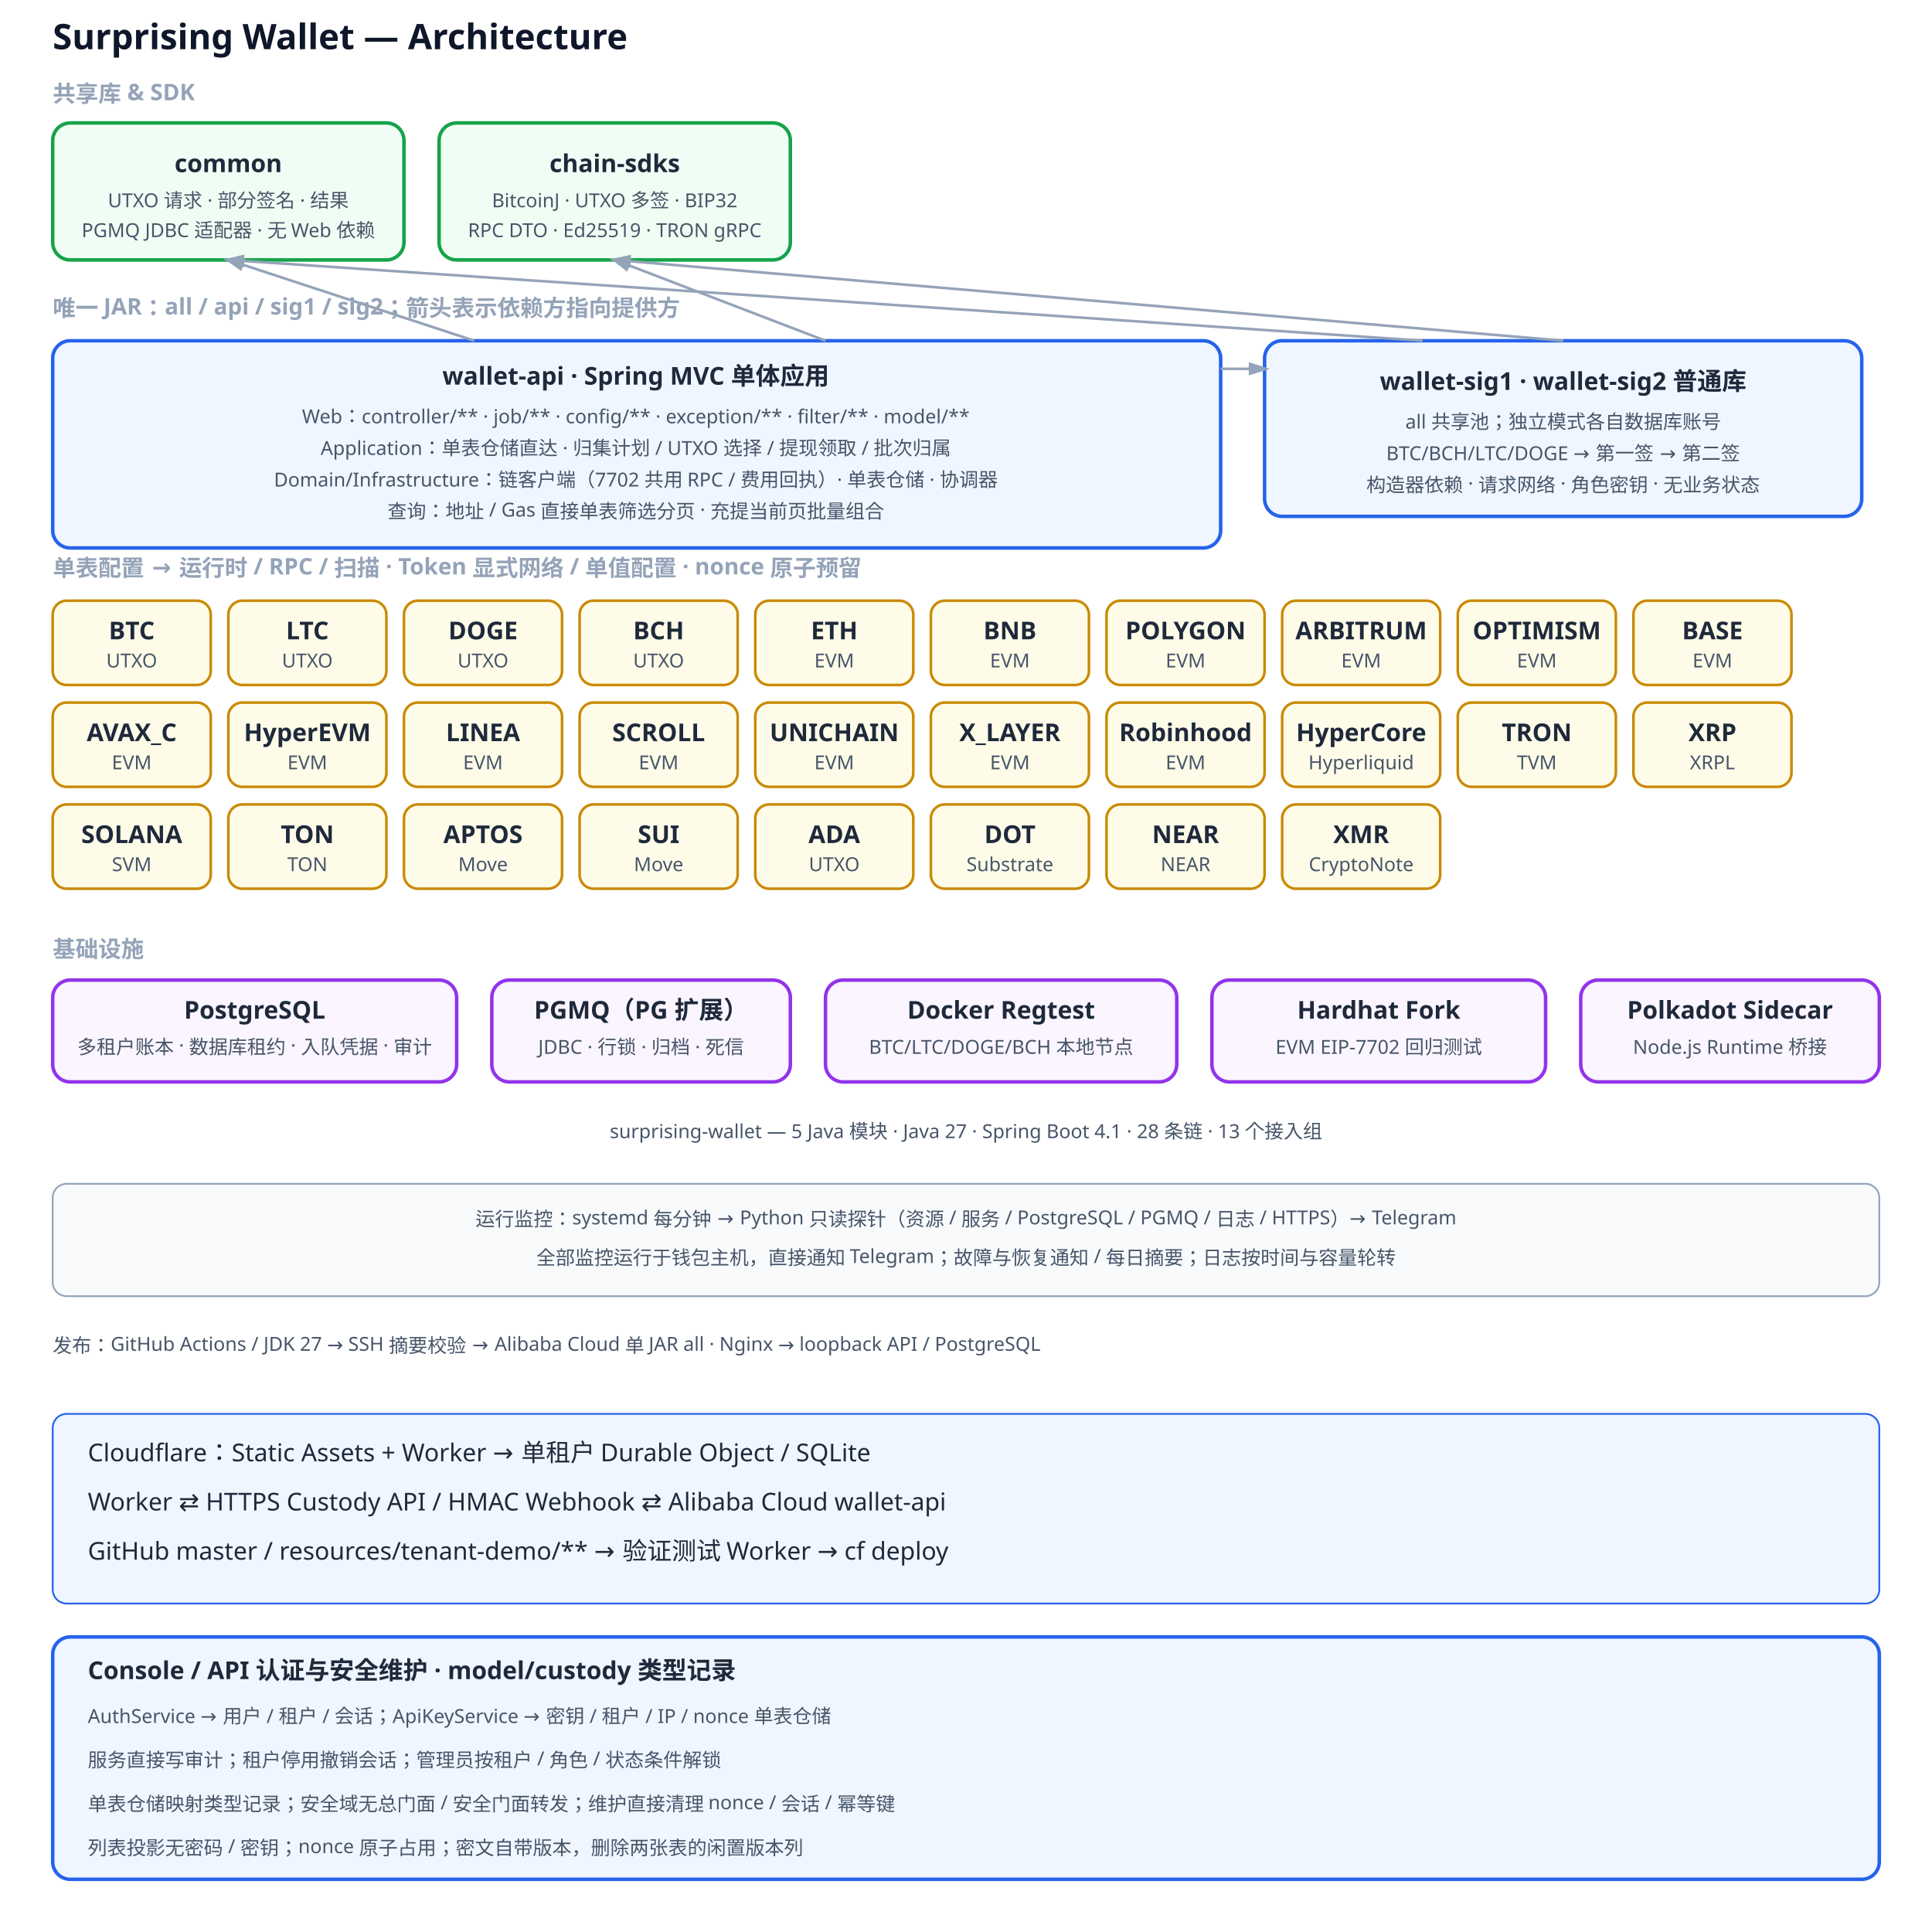
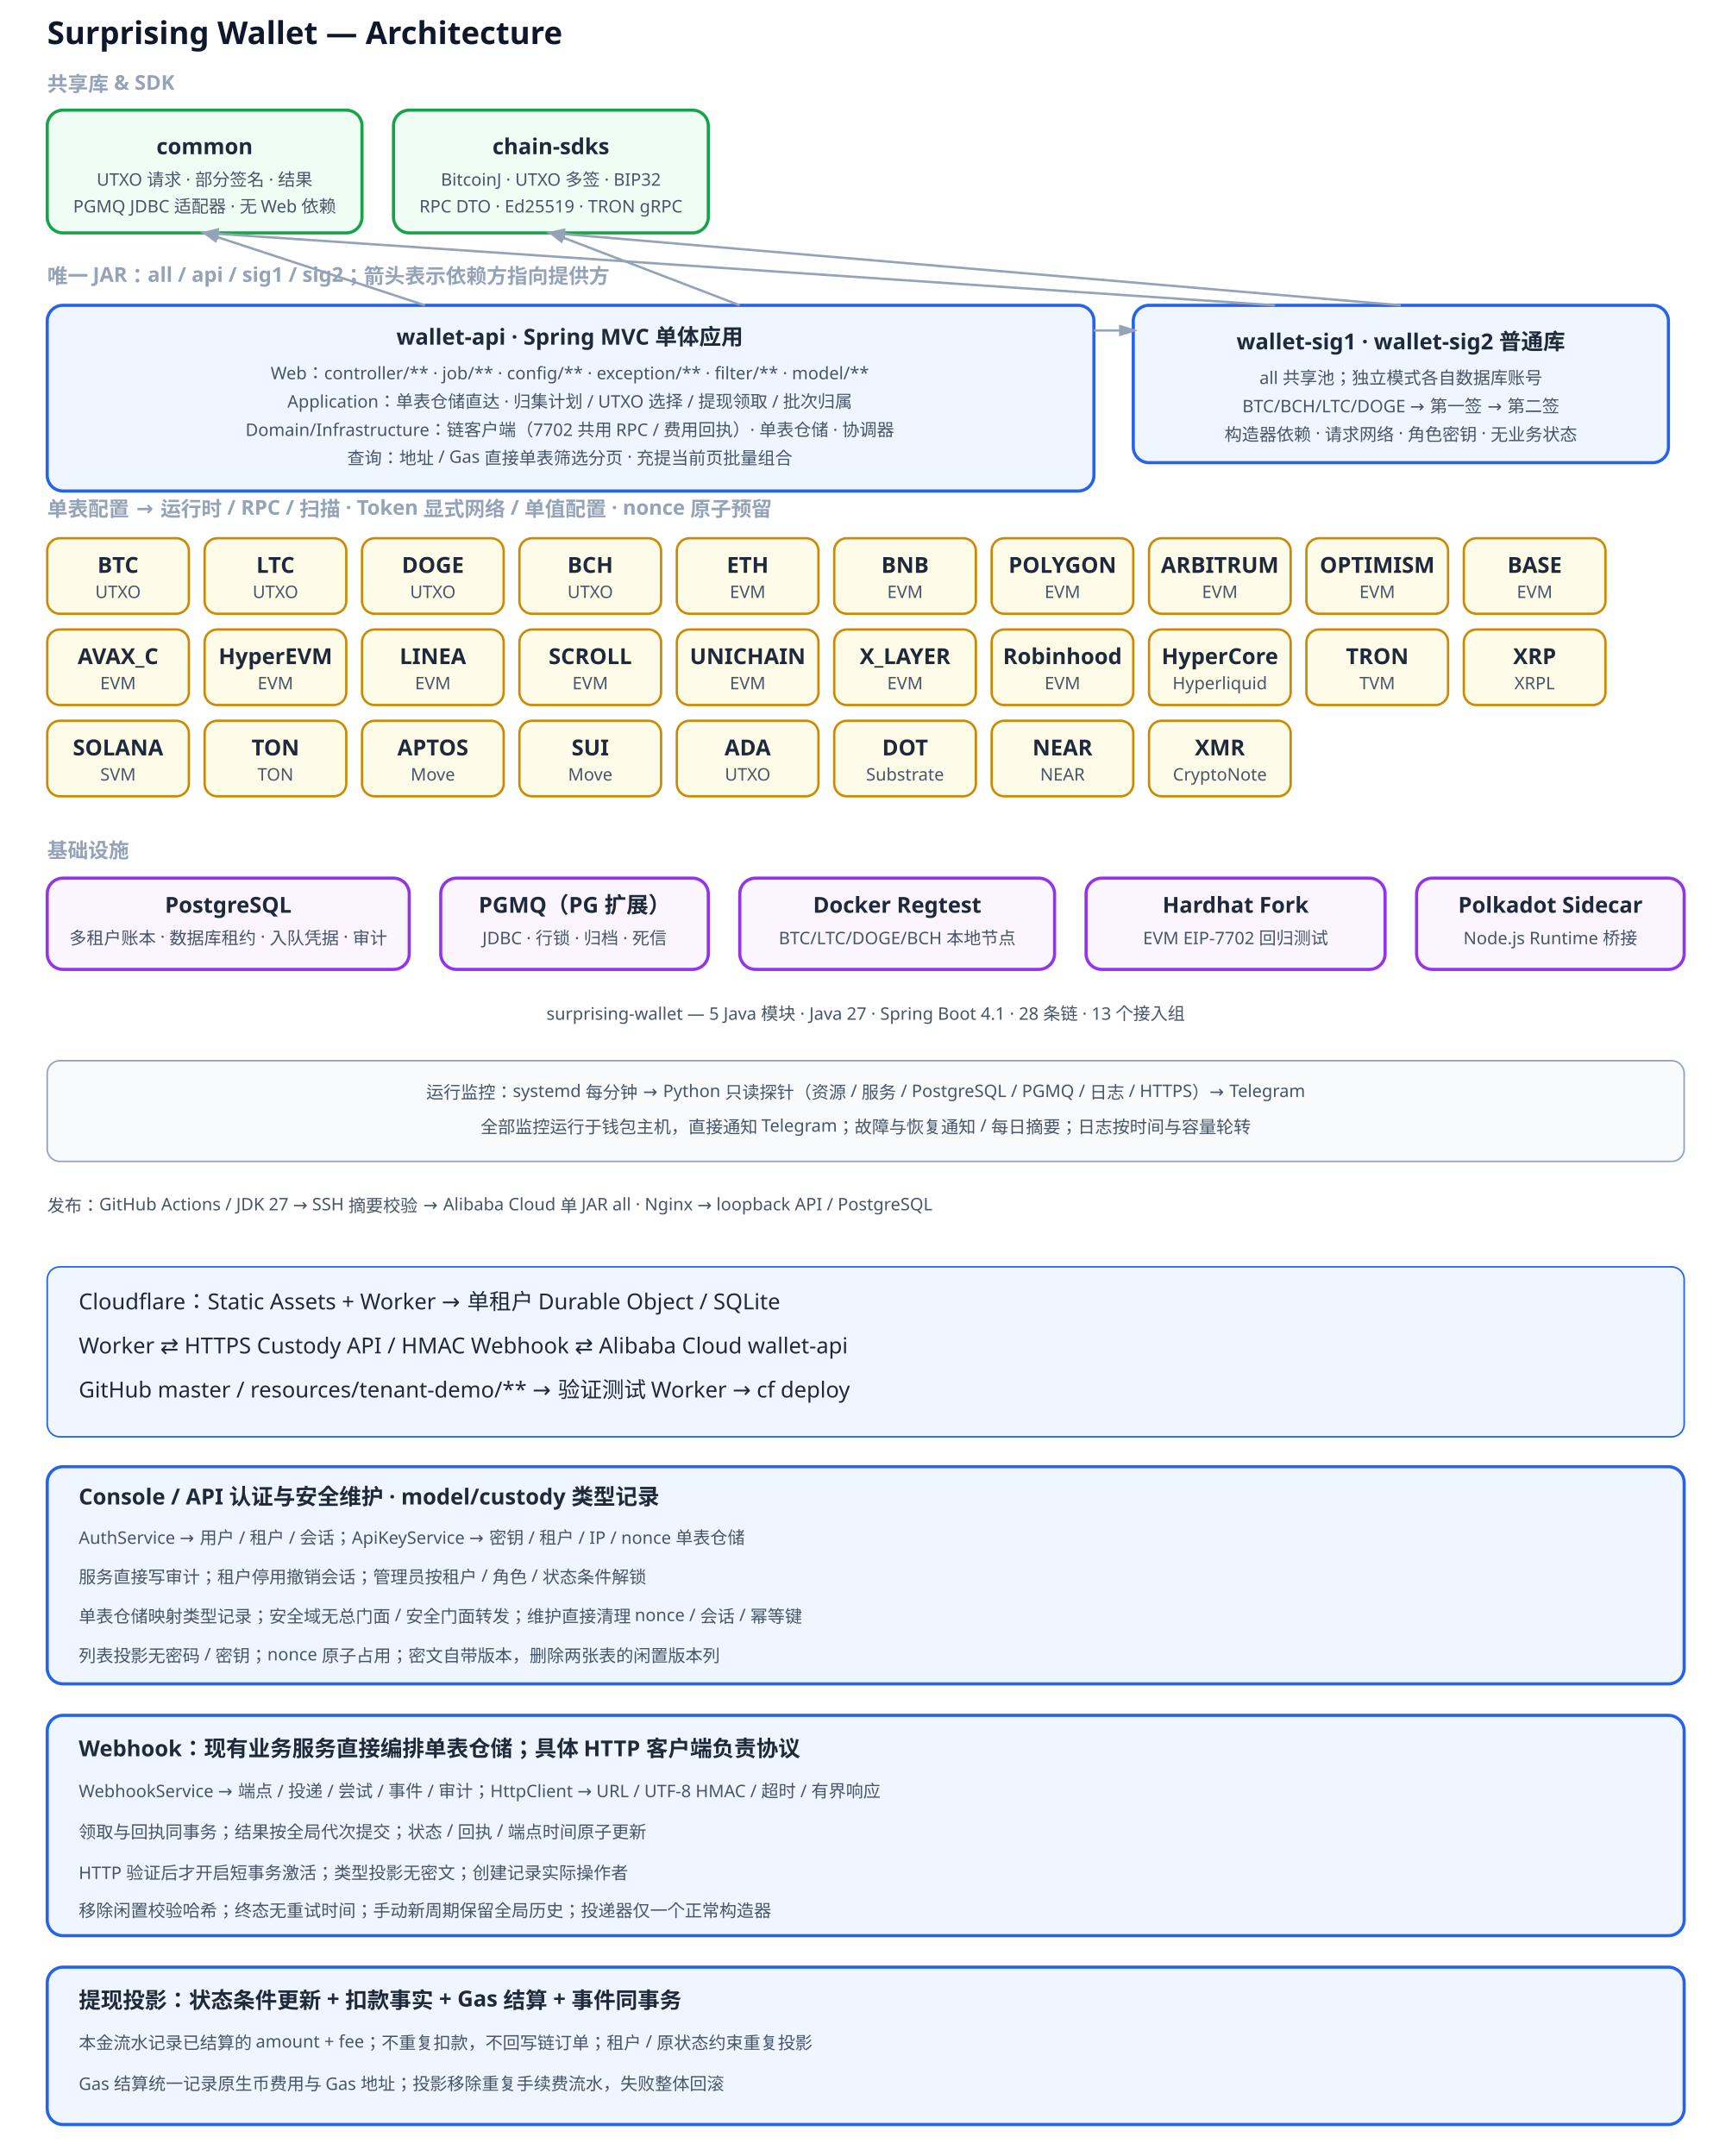
- <svg xmlns="http://www.w3.org/2000/svg" width="1100" height="1090" viewBox="0 0 1100 1090">
+ <svg xmlns="http://www.w3.org/2000/svg" width="1100" height="1370" viewBox="0 0 1100 1370">
  <style>
    .svc   { fill: #eff6ff; stroke: #2563eb; stroke-width: 2; rx: 10; }
    .lib   { fill: #f0fdf4; stroke: #16a34a; stroke-width: 2; rx: 10; }
    .chain { fill: #fefce8; stroke: #ca8a04; stroke-width: 1.5; rx: 8; }
    .infra { fill: #faf5ff; stroke: #9333ea; stroke-width: 2; rx: 10; }
    .label { font: 14px sans-serif; font-weight: 700; fill: #1e293b; }
    .desc  { font: 11px sans-serif; fill: #475569; }
    .title { font: 20px sans-serif; font-weight: 700; fill: #0f172a; }
    .sep   { font: 13px sans-serif; font-weight: 600; fill: #94a3b8; }
    .arrow { stroke: #94a3b8; stroke-width: 1.5; marker-end: url(#arr); }
  </style>
  <defs>
    <marker id="arr" markerWidth="8" markerHeight="8" refX="6" refY="2.5" orient="auto" markerUnits="strokeWidth">
      <path d="M0,0 L0,5 L8,2.5 z" fill="#94a3b8" />
    </marker>
  </defs>
  <text x="30" y="28" class="title">Surprising Wallet —  Architecture</text>
  <text x="30" y="58" class="sep"> 共享库 &amp; SDK</text>
  <rect x="30" y="70" width="200" height="78" class="lib" />
  <text x="130" y="98" text-anchor="middle" class="label">common</text>
  <text x="130" y="118" text-anchor="middle" class="desc">UTXO 请求 · 部分签名 · 结果</text>
  <text x="130" y="135" text-anchor="middle" class="desc">PGMQ JDBC 适配器 · 无 Web 依赖</text>
  <rect x="250" y="70" width="200" height="78" class="lib" />
  <text x="350" y="98" text-anchor="middle" class="label">chain-sdks</text>
  <text x="350" y="118" text-anchor="middle" class="desc">BitcoinJ · UTXO 多签 · BIP32</text>
  <text x="350" y="135" text-anchor="middle" class="desc">RPC DTO · Ed25519 · TRON gRPC</text>
  <text x="30" y="180" class="sep"> 唯一 JAR：all / api / sig1 / sig2；箭头表示依赖方指向提供方</text>
  <rect x="30" y="194" width="665" height="118" class="svc" />
  <text x="362" y="219" text-anchor="middle" class="label">wallet-api · Spring MVC 单体应用</text>
  <text x="362" y="241" text-anchor="middle" class="desc">Web：controller/** · job/** · config/** · exception/** · filter/** · model/**</text>
  <text x="362" y="259" text-anchor="middle" class="desc">Application：单表仓储直达 · 归集计划 / UTXO 选择 / 提现领取 / 批次归属</text>
  <text x="362" y="277" text-anchor="middle" class="desc">Domain/Infrastructure：链客户端（7702 共用 RPC / 费用回执）· 单表仓储 · 协调器</text>
  <text x="362" y="295" text-anchor="middle" class="desc">查询：地址 / Gas 直接单表筛选分页 · 充提当前页批量组合</text>
  <rect x="720" y="194" width="340" height="100" class="svc" />
  <text x="890" y="222" text-anchor="middle" class="label">wallet-sig1 · wallet-sig2 普通库</text>
  <text x="890" y="244" text-anchor="middle" class="desc">all 共享池；独立模式各自数据库账号</text>
  <text x="890" y="262" text-anchor="middle" class="desc">BTC/BCH/LTC/DOGE → 第一签 → 第二签</text>
  <text x="890" y="280" text-anchor="middle" class="desc">构造器依赖 · 请求网络 · 角色密钥 · 无业务状态</text>
  <line x1="695" y1="210" x2="720" y2="210" class="arrow" />
  <line x1="270" y1="194" x2="130" y2="148" class="arrow" />
  <line x1="470" y1="194" x2="350" y2="148" class="arrow" />
  <line x1="810" y1="194" x2="130" y2="148" class="arrow" />
  <line x1="890" y1="194" x2="350" y2="148" class="arrow" />
  <text x="30" y="328" class="sep"> 单表配置 → 运行时 / RPC / 扫描 · Token 显式网络 / 单值配置 · nonce 原子预留</text>
  <rect x="30" y="342" width="90" height="48" class="chain" />
  <text x="75" y="364" text-anchor="middle" class="label">BTC</text>
  <text x="75" y="380" text-anchor="middle" class="desc">UTXO</text>
  <rect x="130" y="342" width="90" height="48" class="chain" />
  <text x="175" y="364" text-anchor="middle" class="label">LTC</text>
  <text x="175" y="380" text-anchor="middle" class="desc">UTXO</text>
  <rect x="230" y="342" width="90" height="48" class="chain" />
  <text x="275" y="364" text-anchor="middle" class="label">DOGE</text>
  <text x="275" y="380" text-anchor="middle" class="desc">UTXO</text>
  <rect x="330" y="342" width="90" height="48" class="chain" />
  <text x="375" y="364" text-anchor="middle" class="label">BCH</text>
  <text x="375" y="380" text-anchor="middle" class="desc">UTXO</text>
  <rect x="430" y="342" width="90" height="48" class="chain" />
  <text x="475" y="364" text-anchor="middle" class="label">ETH</text>
  <text x="475" y="380" text-anchor="middle" class="desc">EVM</text>
  <rect x="530" y="342" width="90" height="48" class="chain" />
  <text x="575" y="364" text-anchor="middle" class="label">BNB</text>
  <text x="575" y="380" text-anchor="middle" class="desc">EVM</text>
  <rect x="630" y="342" width="90" height="48" class="chain" />
  <text x="675" y="364" text-anchor="middle" class="label">POLYGON</text>
  <text x="675" y="380" text-anchor="middle" class="desc">EVM</text>
  <rect x="730" y="342" width="90" height="48" class="chain" />
  <text x="775" y="364" text-anchor="middle" class="label">ARBITRUM</text>
  <text x="775" y="380" text-anchor="middle" class="desc">EVM</text>
  <rect x="830" y="342" width="90" height="48" class="chain" />
  <text x="875" y="364" text-anchor="middle" class="label">OPTIMISM</text>
  <text x="875" y="380" text-anchor="middle" class="desc">EVM</text>
  <rect x="930" y="342" width="90" height="48" class="chain" />
  <text x="975" y="364" text-anchor="middle" class="label">BASE</text>
  <text x="975" y="380" text-anchor="middle" class="desc">EVM</text>
  <rect x="30" y="400" width="90" height="48" class="chain" />
  <text x="75" y="422" text-anchor="middle" class="label">AVAX_C</text>
  <text x="75" y="438" text-anchor="middle" class="desc">EVM</text>
  <rect x="130" y="400" width="90" height="48" class="chain" />
  <text x="175" y="422" text-anchor="middle" class="label">HyperEVM</text>
  <text x="175" y="438" text-anchor="middle" class="desc">EVM</text>
  <rect x="230" y="400" width="90" height="48" class="chain" />
  <text x="275" y="422" text-anchor="middle" class="label">LINEA</text>
  <text x="275" y="438" text-anchor="middle" class="desc">EVM</text>
  <rect x="330" y="400" width="90" height="48" class="chain" />
  <text x="375" y="422" text-anchor="middle" class="label">SCROLL</text>
  <text x="375" y="438" text-anchor="middle" class="desc">EVM</text>
  <rect x="430" y="400" width="90" height="48" class="chain" />
  <text x="475" y="422" text-anchor="middle" class="label">UNICHAIN</text>
  <text x="475" y="438" text-anchor="middle" class="desc">EVM</text>
  <rect x="530" y="400" width="90" height="48" class="chain" />
  <text x="575" y="422" text-anchor="middle" class="label">X_LAYER</text>
  <text x="575" y="438" text-anchor="middle" class="desc">EVM</text>
  <rect x="630" y="400" width="90" height="48" class="chain" />
  <text x="675" y="422" text-anchor="middle" class="label">Robinhood</text>
  <text x="675" y="438" text-anchor="middle" class="desc">EVM</text>
  <rect x="730" y="400" width="90" height="48" class="chain" />
  <text x="775" y="422" text-anchor="middle" class="label">HyperCore</text>
  <text x="775" y="438" text-anchor="middle" class="desc">Hyperliquid</text>
  <rect x="830" y="400" width="90" height="48" class="chain" />
  <text x="875" y="422" text-anchor="middle" class="label">TRON</text>
  <text x="875" y="438" text-anchor="middle" class="desc">TVM</text>
  <rect x="930" y="400" width="90" height="48" class="chain" />
  <text x="975" y="422" text-anchor="middle" class="label">XRP</text>
  <text x="975" y="438" text-anchor="middle" class="desc">XRPL</text>
  <rect x="30" y="458" width="90" height="48" class="chain" />
  <text x="75" y="480" text-anchor="middle" class="label">SOLANA</text>
  <text x="75" y="496" text-anchor="middle" class="desc">SVM</text>
  <rect x="130" y="458" width="90" height="48" class="chain" />
  <text x="175" y="480" text-anchor="middle" class="label">TON</text>
  <text x="175" y="496" text-anchor="middle" class="desc">TON</text>
  <rect x="230" y="458" width="90" height="48" class="chain" />
  <text x="275" y="480" text-anchor="middle" class="label">APTOS</text>
  <text x="275" y="496" text-anchor="middle" class="desc">Move</text>
  <rect x="330" y="458" width="90" height="48" class="chain" />
  <text x="375" y="480" text-anchor="middle" class="label">SUI</text>
  <text x="375" y="496" text-anchor="middle" class="desc">Move</text>
  <rect x="430" y="458" width="90" height="48" class="chain" />
  <text x="475" y="480" text-anchor="middle" class="label">ADA</text>
  <text x="475" y="496" text-anchor="middle" class="desc">UTXO</text>
  <rect x="530" y="458" width="90" height="48" class="chain" />
  <text x="575" y="480" text-anchor="middle" class="label">DOT</text>
  <text x="575" y="496" text-anchor="middle" class="desc">Substrate</text>
  <rect x="630" y="458" width="90" height="48" class="chain" />
  <text x="675" y="480" text-anchor="middle" class="label">NEAR</text>
  <text x="675" y="496" text-anchor="middle" class="desc">NEAR</text>
  <rect x="730" y="458" width="90" height="48" class="chain" />
  <text x="775" y="480" text-anchor="middle" class="label">XMR</text>
  <text x="775" y="496" text-anchor="middle" class="desc">CryptoNote</text>
  <text x="30" y="545" class="sep"> 基础设施</text>
  <rect x="30" y="558" width="230" height="58" class="infra" />
  <text x="145" y="580" text-anchor="middle" class="label">PostgreSQL</text>
  <text x="145" y="600" text-anchor="middle" class="desc">多租户账本 · 数据库租约 · 入队凭据 · 审计</text>
  <rect x="280" y="558" width="170" height="58" class="infra" />
  <text x="365" y="580" text-anchor="middle" class="label">PGMQ（PG 扩展）</text>
  <text x="365" y="600" text-anchor="middle" class="desc">JDBC · 行锁 · 归档 · 死信</text>
  <rect x="470" y="558" width="200" height="58" class="infra" />
  <text x="570" y="580" text-anchor="middle" class="label">Docker Regtest</text>
  <text x="570" y="600" text-anchor="middle" class="desc">BTC/LTC/DOGE/BCH 本地节点</text>
  <rect x="690" y="558" width="190" height="58" class="infra" />
  <text x="785" y="580" text-anchor="middle" class="label">Hardhat Fork</text>
  <text x="785" y="600" text-anchor="middle" class="desc">EVM EIP-7702 回归测试</text>
  <rect x="900" y="558" width="170" height="58" class="infra" />
  <text x="985" y="580" text-anchor="middle" class="label">Polkadot Sidecar</text>
  <text x="985" y="600" text-anchor="middle" class="desc">Node.js Runtime 桥接</text>
  <text x="550" y="648" text-anchor="middle" class="desc" fill="#94a3b8" font-size="11">surprising-wallet — 5 Java 模块 · Java 27 · Spring Boot 4.1 · 28 条链 · 13 个接入组</text>
  <text x="30" y="770" class="desc">发布：GitHub Actions / JDK 27 → SSH 摘要校验 → Alibaba Cloud 单 JAR all · Nginx → loopback API / PostgreSQL</text>
  <rect x="30" y="674" width="1040" height="64" fill="#f8fafc" stroke="#94a3b8" rx="8" />
  <text x="550" y="698" text-anchor="middle" class="desc">运行监控：systemd 每分钟 → Python 只读探针（资源 / 服务 / PostgreSQL / PGMQ / 日志 / HTTPS）→ Telegram</text>
  <text x="550" y="720" text-anchor="middle" class="desc">全部监控运行于钱包主机，直接通知 Telegram；故障与恢复通知 / 每日摘要；日志按时间与容量轮转</text>
  <rect x="30" y="805" width="1040" height="108" rx="8" fill="#eff6ff" stroke="#2563eb" />
  <text x="50" y="832" style="font:14px sans-serif;fill:#1e293b">Cloudflare：Static Assets + Worker → 单租户 Durable Object / SQLite</text>
  <text x="50" y="860" style="font:14px sans-serif;fill:#1e293b">Worker ⇄ HTTPS Custody API / HMAC Webhook ⇄ Alibaba Cloud wallet-api</text>
  <text x="50" y="888" style="font:14px sans-serif;fill:#1e293b">GitHub master / resources/tenant-demo/** → 验证测试 Worker → cf deploy</text>
  <rect x="30" y="932" width="1040" height="138" class="svc" />
  <text x="50" y="956" class="label">Console / API 认证与安全维护 · model/custody 类型记录</text>
  <text x="50" y="981" class="desc">AuthService → 用户 / 租户 / 会话；ApiKeyService → 密钥 / 租户 / IP / nonce 单表仓储</text>
  <text x="50" y="1006" class="desc">服务直接写审计；租户停用撤销会话；管理员按租户 / 角色 / 状态条件解锁</text>
  <text x="50" y="1031" class="desc">单表仓储映射类型记录；安全域无总门面 / 安全门面转发；维护直接清理 nonce / 会话 / 幂等键</text>
  <text x="50" y="1056" class="desc">列表投影无密码 / 密钥；nonce 原子占用；密文自带版本，删除两张表的闲置版本列</text>
+   <rect x="30" y="1090" width="1040" height="140" class="svc" />
+   <text x="50" y="1116" class="label">Webhook：现有业务服务直接编排单表仓储；具体 HTTP 客户端负责协议</text>
+   <text x="50" y="1142" class="desc">WebhookService → 端点 / 投递 / 尝试 / 事件 / 审计；HttpClient → URL / UTF-8 HMAC / 超时 / 有界响应</text>
+   <text x="50" y="1168" class="desc">领取与回执同事务；结果按全局代次提交；状态 / 回执 / 端点时间原子更新</text>
+   <text x="50" y="1194" class="desc">HTTP 验证后才开启短事务激活；类型投影无密文；创建记录实际操作者</text>
+   <text x="50" y="1218" class="desc">移除闲置校验哈希；终态无重试时间；手动新周期保留全局历史；投递器仅一个正常构造器</text>
+   <rect x="30" y="1250" width="1040" height="100" class="svc" />
+   <text x="50" y="1276" class="label">提现投影：状态条件更新 + 扣款事实 + Gas 结算 + 事件同事务</text>
+   <text x="50" y="1302" class="desc">本金流水记录已结算的 amount + fee；不重复扣款，不回写链订单；租户 / 原状态约束重复投影</text>
+   <text x="50" y="1328" class="desc">Gas 结算统一记录原生币费用与 Gas 地址；投影移除重复手续费流水，失败整体回滚</text>
</svg>
